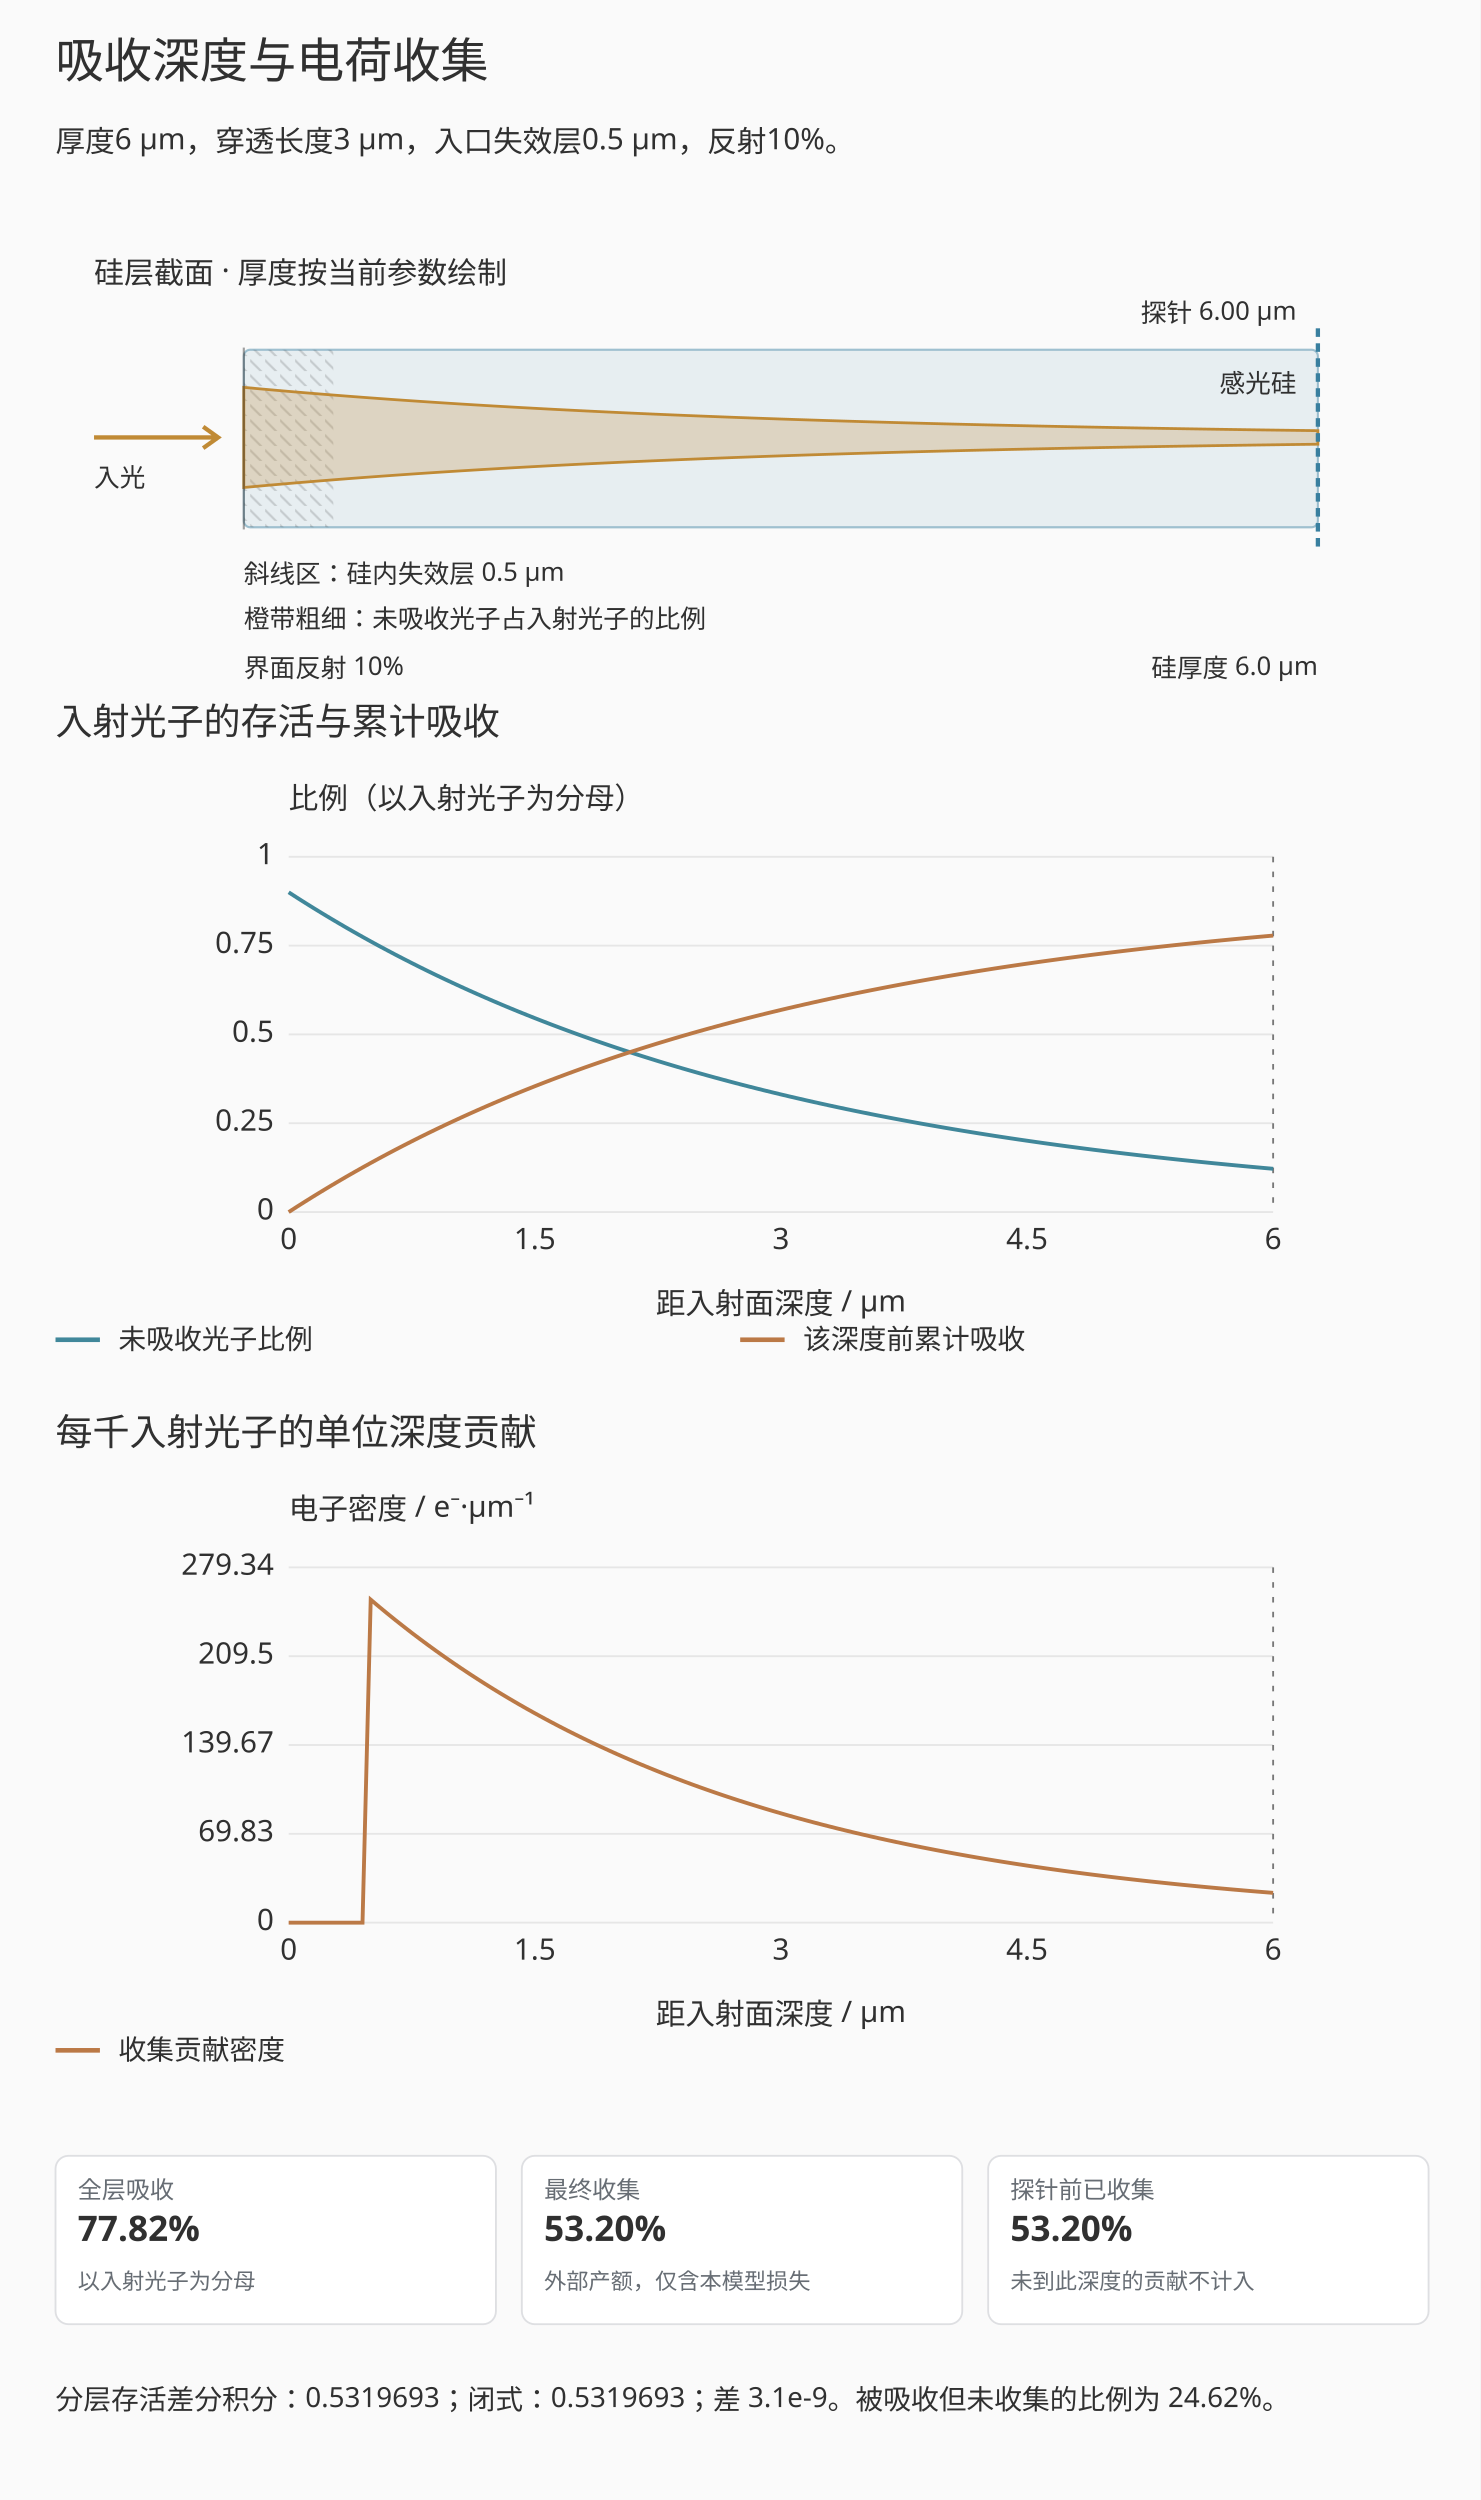
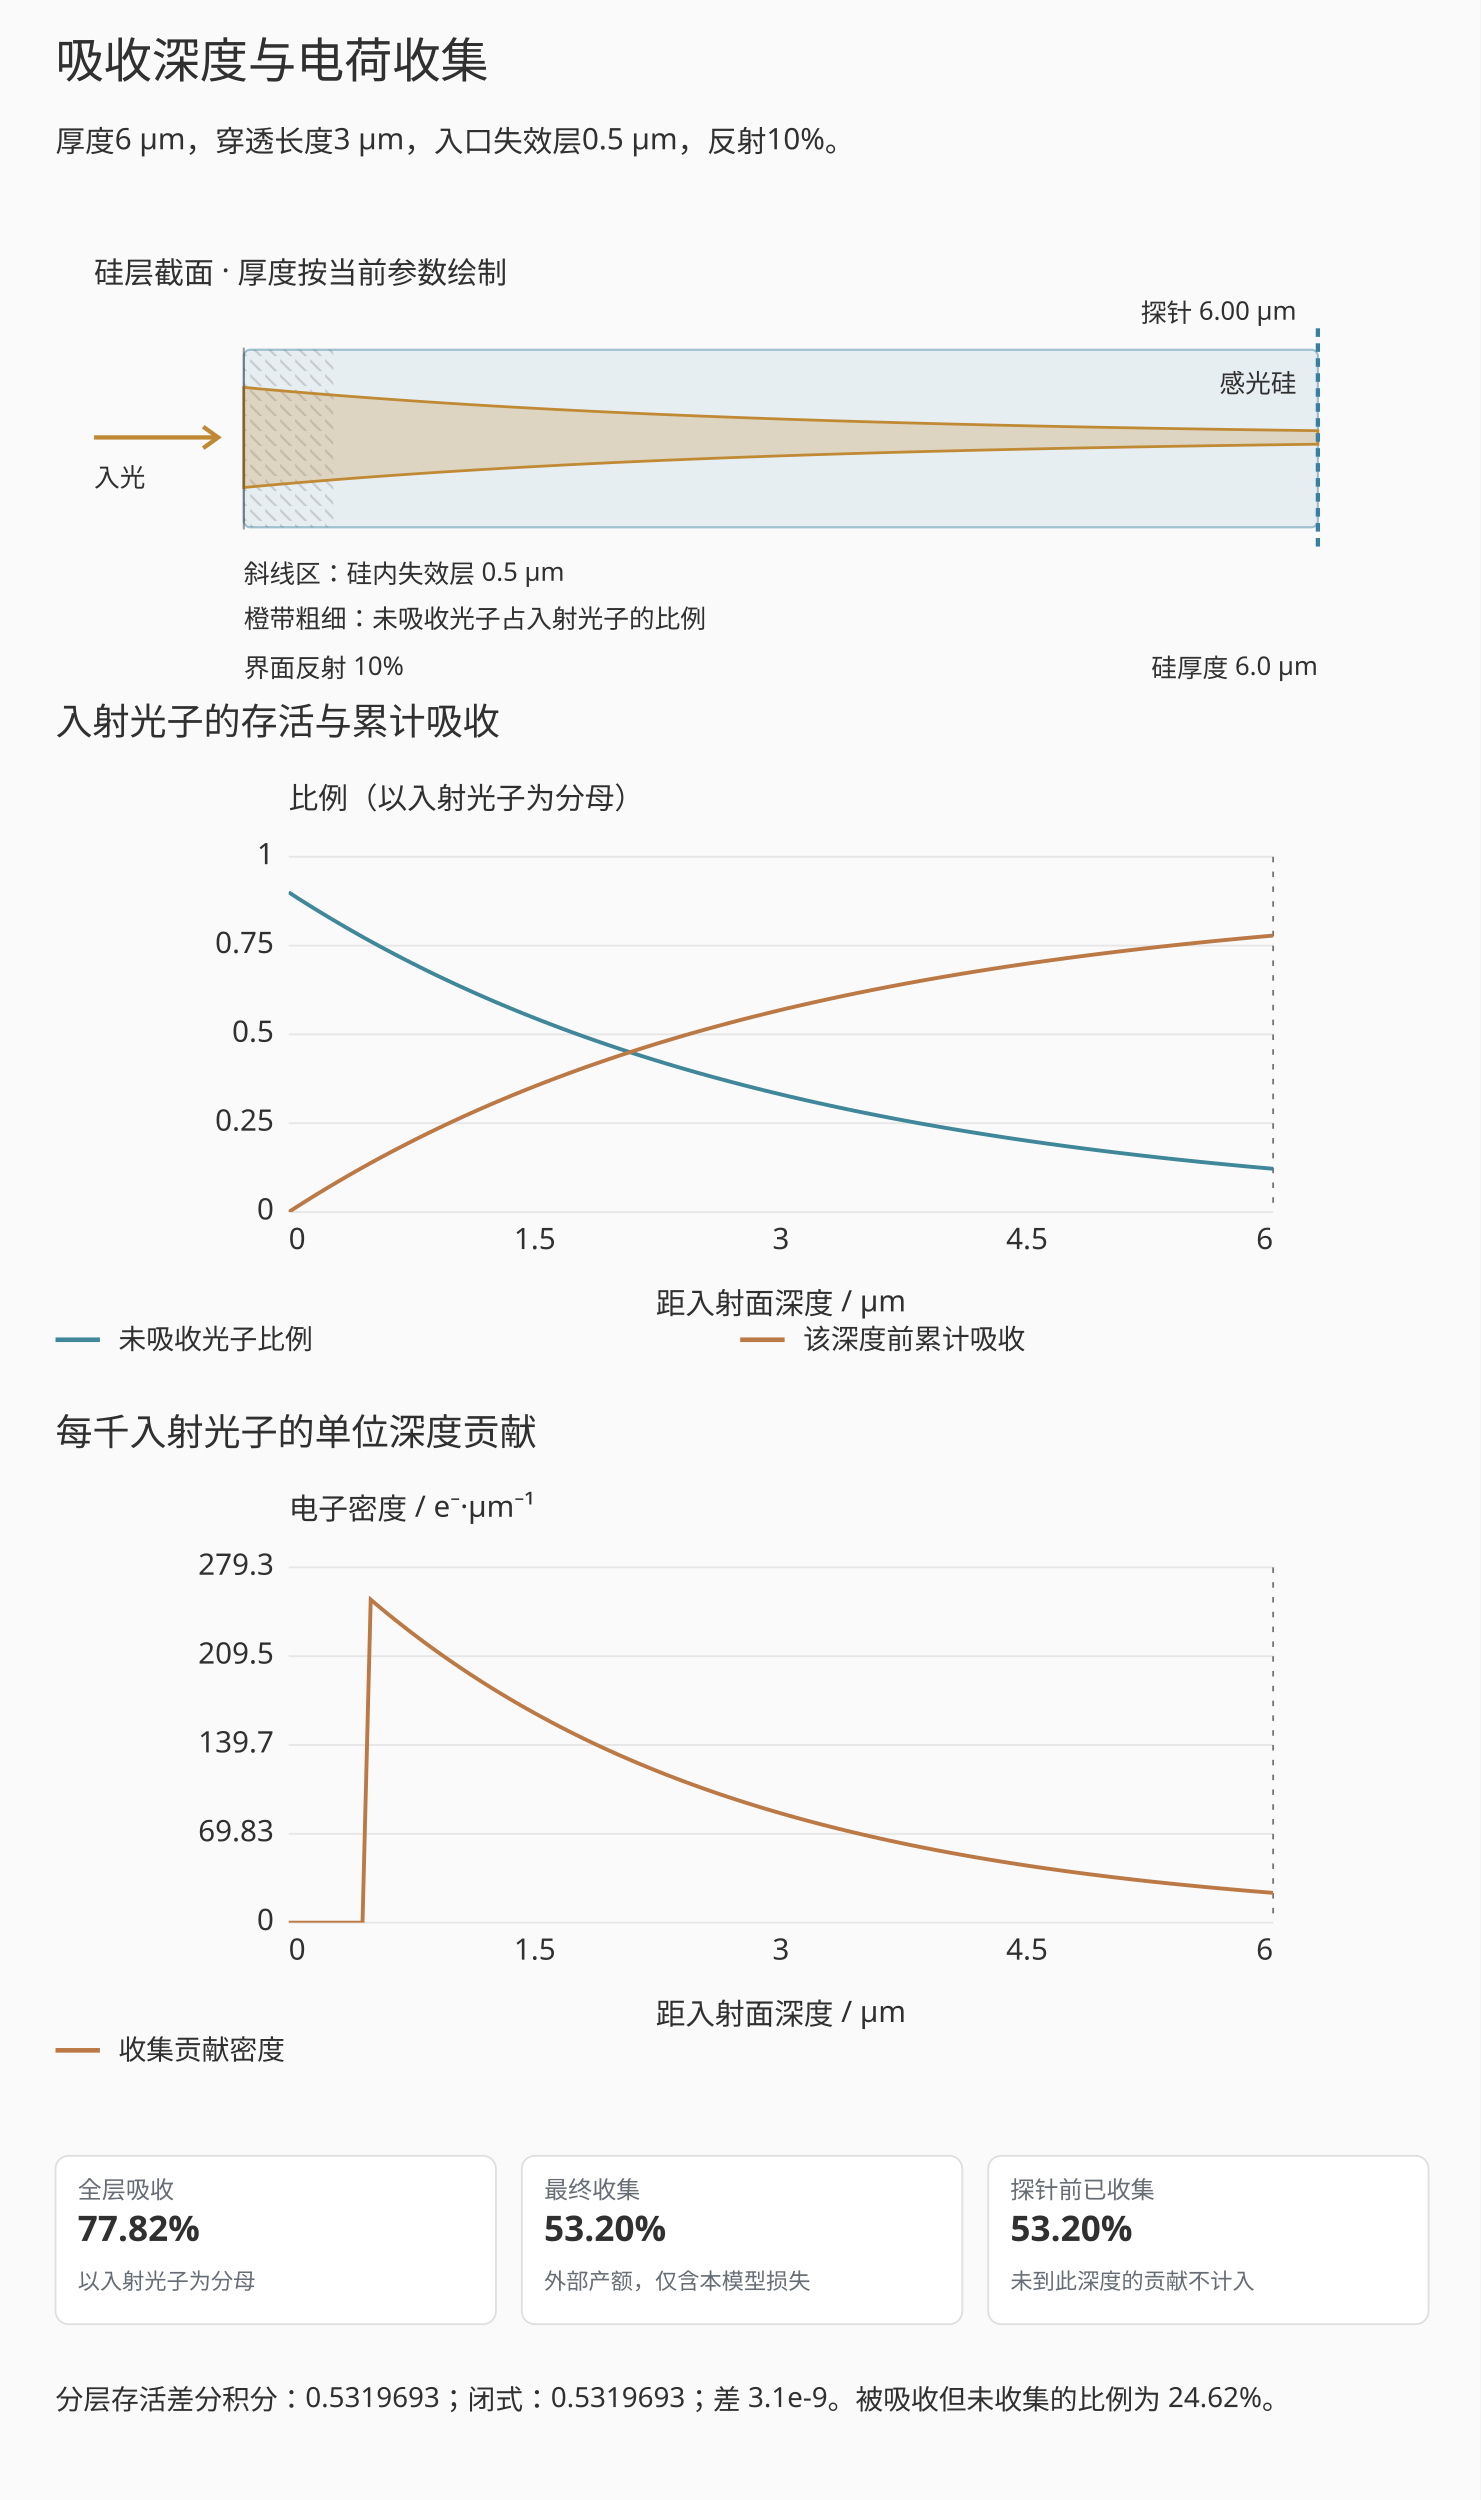
<svg xmlns="http://www.w3.org/2000/svg" width="800" height="1351" viewBox="0 0 800 1351" role="img" aria-label="互动示意：吸收深度、入口失效层与收集概率的分离" style="color:#303030;fill:currentColor;font:16px sans-serif">
  <style>text{font-family:sans-serif}</style>
  <rect width="800" height="100%" fill="#fafafa" />
  <text x="30" y="42" font-size="26">吸收深度与电荷收集</text>
  <text x="30" y="82">厚度6 μm，穿透长度3 μm，入口失效层0.5 μm，反射10%。</text>
  <svg x="30" y="127" width="740" height="250" class="drawing" viewBox="0 0 640 215" role="img" aria-label="硅层厚度、入口失效层与随深度衰减的未吸收光子比例">
    <defs>
      <pattern id="dead-layer" width="7" height="7" patternUnits="userSpaceOnUse">
        <path d="M-1 1L6 8M6-6L13 1" stroke="currentColor" stroke-opacity=".18" />
      </pattern>
    </defs>
    <text x="18" y="22" style="font-size:14px">硅层截面 · 厚度按当前参数绘制</text>
    <rect x="88" y="53" width="502" height="83" rx="3" fill="#4b8ba9" fill-opacity=".11" stroke="#4b8ba9" stroke-opacity=".5" />
    <rect x="88" y="53" width="41.833" height="83" fill="url(#dead-layer)" />
    <path d="M88 70.6 L94.275 71.178 L100.55 71.741 L106.825 72.291 L113.1 72.827 L119.375 73.35 L125.65 73.859 L131.925 74.357 L138.2 74.842 L144.475 75.315 L150.75 75.776 L157.025 76.226 L163.3 76.665 L169.575 77.093 L175.85 77.51 L182.125 77.917 L188.4 78.315 L194.675 78.702 L200.95 79.08 L207.225 79.448 L213.5 79.807 L219.775 80.158 L226.05 80.499 L232.325 80.833 L238.6 81.158 L244.875 81.475 L251.15 81.784 L257.425 82.086 L263.7 82.38 L269.975 82.667 L276.25 82.947 L282.525 83.22 L288.8 83.486 L295.075 83.745 L301.35 83.998 L307.625 84.245 L313.9 84.486 L320.175 84.721 L326.45 84.95 L332.725 85.174 L339 85.392 L345.275 85.604 L351.55 85.811 L357.825 86.014 L364.1 86.211 L370.375 86.403 L376.65 86.591 L382.925 86.774 L389.2 86.952 L395.475 87.126 L401.75 87.296 L408.025 87.461 L414.3 87.623 L420.575 87.78 L426.85 87.934 L433.125 88.084 L439.4 88.23 L445.675 88.372 L451.95 88.511 L458.225 88.647 L464.5 88.779 L470.775 88.908 L477.05 89.033 L483.325 89.156 L489.6 89.276 L495.875 89.392 L502.15 89.506 L508.425 89.617 L514.7 89.725 L520.975 89.831 L527.25 89.934 L533.525 90.034 L539.8 90.132 L546.075 90.228 L552.35 90.321 L558.625 90.411 L564.9 90.5 L571.175 90.587 L577.45 90.671 L583.725 90.753 L590 90.833L590 97.167 L583.725 97.247 L577.45 97.329 L571.175 97.413 L564.9 97.5 L558.625 97.589 L552.35 97.679 L546.075 97.772 L539.8 97.868 L533.525 97.966 L527.25 98.066 L520.975 98.169 L514.7 98.275 L508.425 98.383 L502.15 98.494 L495.875 98.608 L489.6 98.724 L483.325 98.844 L477.05 98.967 L470.775 99.092 L464.5 99.221 L458.225 99.353 L451.95 99.489 L445.675 99.628 L439.4 99.77 L433.125 99.916 L426.85 100.066 L420.575 100.22 L414.3 100.377 L408.025 100.539 L401.75 100.704 L395.475 100.874 L389.2 101.048 L382.925 101.226 L376.65 101.409 L370.375 101.597 L364.1 101.789 L357.825 101.986 L351.55 102.189 L345.275 102.396 L339 102.608 L332.725 102.826 L326.45 103.05 L320.175 103.279 L313.9 103.514 L307.625 103.755 L301.35 104.002 L295.075 104.255 L288.8 104.514 L282.525 104.78 L276.25 105.053 L269.975 105.333 L263.7 105.62 L257.425 105.914 L251.15 106.216 L244.875 106.525 L238.6 106.842 L232.325 107.167 L226.05 107.501 L219.775 107.842 L213.5 108.193 L207.225 108.552 L200.95 108.92 L194.675 109.298 L188.4 109.685 L182.125 110.083 L175.85 110.49 L169.575 110.907 L163.3 111.335 L157.025 111.774 L150.75 112.224 L144.475 112.685 L138.2 113.158 L131.925 113.643 L125.65 114.141 L119.375 114.65 L113.1 115.173 L106.825 115.709 L100.55 116.259 L94.275 116.822 L88 117.4Z" fill="#c08a35" fill-opacity=".25" stroke="#c08a35" stroke-width="1.3" />
    <path d="M18 94H76m-7-5 7 5-7 5" fill="none" stroke="#c08a35" stroke-width="2" />
    <path d="M88 52V137" stroke="currentColor" opacity=".45" />
    <path d="M590 43V145" stroke="#397f9f" stroke-width="2" stroke-dasharray="4 3" />
    <text x="580" y="40" text-anchor="end" style="font-size:12px">探针 6.00 μm</text>
    <text x="18" y="117" style="font-size:12px">入光</text>
    <text x="580" y="73" text-anchor="end" style="font-size:12px">感光硅</text>
    <text x="88" y="162" style="font-size:12px">斜线区：硅内失效层 0.5 μm</text>
    <text x="88" y="183" style="font-size:12px">橙带粗细：未吸收光子占入射光子的比例</text>
    <text x="88" y="206" style="font-size:12px">界面反射 10%</text>
    <text x="590" y="206" text-anchor="end" style="font-size:12px">硅厚度 6.0 μm</text>
  </svg>
  <text x="30" y="397" font-size="20">入射光子的存活与累计吸收</text>
  <svg x="30" y="413" width="740" height="300" role="img" aria-label="入射光子的存活与累计吸收" viewBox="0 0 640 300">
    <path d="M76,242H608" stroke="currentColor" opacity=".10" />
    <text x="68" y="246" text-anchor="end">0</text>
-     <text x="76" y="262" text-anchor="middle">0</text>
+     <text x="76" y="262" text-anchor="start">0</text>
    <path d="M76,194H608" stroke="currentColor" opacity=".10" />
    <text x="68" y="198" text-anchor="end">0.25</text>
    <text x="209" y="262" text-anchor="middle">1.5</text>
    <path d="M76,146H608" stroke="currentColor" opacity=".10" />
    <text x="68" y="150" text-anchor="end">0.5</text>
    <text x="342" y="262" text-anchor="middle">3</text>
    <path d="M76,98H608" stroke="currentColor" opacity=".10" />
    <text x="68" y="102" text-anchor="end">0.75</text>
    <text x="475" y="262" text-anchor="middle">4.5</text>
    <path d="M76,50H608" stroke="currentColor" opacity=".10" />
    <text x="68" y="54" text-anchor="end">1</text>
-     <text x="608" y="262" text-anchor="middle">6</text>
+     <text x="608" y="262" text-anchor="end">6</text>
    <path d="M608,50V242" stroke="#777" stroke-dasharray="3 5" />
    <text x="608" y="41" text-anchor="middle" />
-     <path d="M76.00,69.20 L80.43,72.06 L84.87,74.87 L89.30,77.63 L93.73,80.34 L98.17,83.02 L102.60,85.64 L107.03,88.23 L111.47,90.77 L115.90,93.27 L120.33,95.73 L124.77,98.15 L129.20,100.52 L133.63,102.86 L138.07,105.16 L142.50,107.42 L146.93,109.65 L151.37,111.84 L155.80,113.99 L160.23,116.10 L164.67,118.18 L169.10,120.23 L173.53,122.24 L177.97,124.22 L182.40,126.17 L186.83,128.08 L191.27,129.97 L195.70,131.82 L200.13,133.64 L204.57,135.43 L209.00,137.19 L213.43,138.92 L217.87,140.63 L222.30,142.30 L226.73,143.95 L231.17,145.57 L235.60,147.17 L240.03,148.73 L244.47,150.27 L248.90,151.79 L253.33,153.28 L257.77,154.75 L262.20,156.19 L266.63,157.61 L271.07,159.00 L275.50,160.38 L279.93,161.72 L284.37,163.05 L288.80,164.36 L293.23,165.64 L297.67,166.90 L302.10,168.14 L306.53,169.36 L310.97,170.56 L315.40,171.74 L319.83,172.91 L324.27,174.05 L328.70,175.17 L333.13,176.28 L337.57,177.36 L342.00,178.43 L346.43,179.48 L350.87,180.51 L355.30,181.53 L359.73,182.53 L364.17,183.51 L368.60,184.48 L373.03,185.43 L377.47,186.37 L381.90,187.29 L386.33,188.19 L390.77,189.08 L395.20,189.95 L399.63,190.81 L404.07,191.66 L408.50,192.49 L412.93,193.31 L417.37,194.12 L421.80,194.91 L426.23,195.68 L430.67,196.45 L435.10,197.20 L439.53,197.94 L443.97,198.67 L448.40,199.39 L452.83,200.09 L457.27,200.79 L461.70,201.47 L466.13,202.14 L470.57,202.80 L475.00,203.44 L479.43,204.08 L483.87,204.71 L488.30,205.32 L492.73,205.93 L497.17,206.53 L501.60,207.11 L506.03,207.69 L510.47,208.26 L514.90,208.81 L519.33,209.36 L523.77,209.90 L528.20,210.43 L532.63,210.95 L537.07,211.47 L541.50,211.97 L545.93,212.47 L550.37,212.96 L554.80,213.44 L559.23,213.91 L563.67,214.37 L568.10,214.83 L572.53,215.28 L576.97,215.72 L581.40,216.15 L585.83,216.58 L590.27,217.00 L594.70,217.42 L599.13,217.82 L603.57,218.22 L608.00,218.61" fill="none" stroke="#40879a" stroke-width="2.1" />
-     <path d="M76.00,242.00 L80.43,239.14 L84.87,236.33 L89.30,233.57 L93.73,230.86 L98.17,228.18 L102.60,225.56 L107.03,222.97 L111.47,220.43 L115.90,217.93 L120.33,215.47 L124.77,213.05 L129.20,210.68 L133.63,208.34 L138.07,206.04 L142.50,203.78 L146.93,201.55 L151.37,199.36 L155.80,197.21 L160.23,195.10 L164.67,193.02 L169.10,190.97 L173.53,188.96 L177.97,186.98 L182.40,185.03 L186.83,183.12 L191.27,181.23 L195.70,179.38 L200.13,177.56 L204.57,175.77 L209.00,174.01 L213.43,172.28 L217.87,170.57 L222.30,168.90 L226.73,167.25 L231.17,165.63 L235.60,164.03 L240.03,162.47 L244.47,160.93 L248.90,159.41 L253.33,157.92 L257.77,156.45 L262.20,155.01 L266.63,153.59 L271.07,152.20 L275.50,150.82 L279.93,149.48 L284.37,148.15 L288.80,146.84 L293.23,145.56 L297.67,144.30 L302.10,143.06 L306.53,141.84 L310.97,140.64 L315.40,139.46 L319.83,138.29 L324.27,137.15 L328.70,136.03 L333.13,134.92 L337.57,133.84 L342.00,132.77 L346.43,131.72 L350.87,130.69 L355.30,129.67 L359.73,128.67 L364.17,127.69 L368.60,126.72 L373.03,125.77 L377.47,124.83 L381.90,123.91 L386.33,123.01 L390.77,122.12 L395.20,121.25 L399.63,120.39 L404.07,119.54 L408.50,118.71 L412.93,117.89 L417.37,117.08 L421.80,116.29 L426.23,115.52 L430.67,114.75 L435.10,114.00 L439.53,113.26 L443.97,112.53 L448.40,111.81 L452.83,111.11 L457.27,110.41 L461.70,109.73 L466.13,109.06 L470.57,108.40 L475.00,107.76 L479.43,107.12 L483.87,106.49 L488.30,105.88 L492.73,105.27 L497.17,104.67 L501.60,104.09 L506.03,103.51 L510.47,102.94 L514.90,102.39 L519.33,101.84 L523.77,101.30 L528.20,100.77 L532.63,100.25 L537.07,99.73 L541.50,99.23 L545.93,98.73 L550.37,98.24 L554.80,97.76 L559.23,97.29 L563.67,96.83 L568.10,96.37 L572.53,95.92 L576.97,95.48 L581.40,95.05 L585.83,94.62 L590.27,94.20 L594.70,93.78 L599.13,93.38 L603.57,92.98 L608.00,92.59" fill="none" stroke="#bb7946" stroke-width="2.1" />
+     <svg x="76" y="50" width="532" height="192" viewBox="76 50 532 192" overflow="hidden" data-plot-field="true" style="width:532px;height:192px;overflow:hidden">
+       <path d="M76.00,69.20 L80.43,72.06 L84.87,74.87 L89.30,77.63 L93.73,80.34 L98.17,83.02 L102.60,85.64 L107.03,88.23 L111.47,90.77 L115.90,93.27 L120.33,95.73 L124.77,98.15 L129.20,100.52 L133.63,102.86 L138.07,105.16 L142.50,107.42 L146.93,109.65 L151.37,111.84 L155.80,113.99 L160.23,116.10 L164.67,118.18 L169.10,120.23 L173.53,122.24 L177.97,124.22 L182.40,126.17 L186.83,128.08 L191.27,129.97 L195.70,131.82 L200.13,133.64 L204.57,135.43 L209.00,137.19 L213.43,138.92 L217.87,140.63 L222.30,142.30 L226.73,143.95 L231.17,145.57 L235.60,147.17 L240.03,148.73 L244.47,150.27 L248.90,151.79 L253.33,153.28 L257.77,154.75 L262.20,156.19 L266.63,157.61 L271.07,159.00 L275.50,160.38 L279.93,161.72 L284.37,163.05 L288.80,164.36 L293.23,165.64 L297.67,166.90 L302.10,168.14 L306.53,169.36 L310.97,170.56 L315.40,171.74 L319.83,172.91 L324.27,174.05 L328.70,175.17 L333.13,176.28 L337.57,177.36 L342.00,178.43 L346.43,179.48 L350.87,180.51 L355.30,181.53 L359.73,182.53 L364.17,183.51 L368.60,184.48 L373.03,185.43 L377.47,186.37 L381.90,187.29 L386.33,188.19 L390.77,189.08 L395.20,189.95 L399.63,190.81 L404.07,191.66 L408.50,192.49 L412.93,193.31 L417.37,194.12 L421.80,194.91 L426.23,195.68 L430.67,196.45 L435.10,197.20 L439.53,197.94 L443.97,198.67 L448.40,199.39 L452.83,200.09 L457.27,200.79 L461.70,201.47 L466.13,202.14 L470.57,202.80 L475.00,203.44 L479.43,204.08 L483.87,204.71 L488.30,205.32 L492.73,205.93 L497.17,206.53 L501.60,207.11 L506.03,207.69 L510.47,208.26 L514.90,208.81 L519.33,209.36 L523.77,209.90 L528.20,210.43 L532.63,210.95 L537.07,211.47 L541.50,211.97 L545.93,212.47 L550.37,212.96 L554.80,213.44 L559.23,213.91 L563.67,214.37 L568.10,214.83 L572.53,215.28 L576.97,215.72 L581.40,216.15 L585.83,216.58 L590.27,217.00 L594.70,217.42 L599.13,217.82 L603.57,218.22 L608.00,218.61" fill="none" stroke="#40879a" stroke-width="2.1" />
+       <path d="M76.00,242.00 L80.43,239.14 L84.87,236.33 L89.30,233.57 L93.73,230.86 L98.17,228.18 L102.60,225.56 L107.03,222.97 L111.47,220.43 L115.90,217.93 L120.33,215.47 L124.77,213.05 L129.20,210.68 L133.63,208.34 L138.07,206.04 L142.50,203.78 L146.93,201.55 L151.37,199.36 L155.80,197.21 L160.23,195.10 L164.67,193.02 L169.10,190.97 L173.53,188.96 L177.97,186.98 L182.40,185.03 L186.83,183.12 L191.27,181.23 L195.70,179.38 L200.13,177.56 L204.57,175.77 L209.00,174.01 L213.43,172.28 L217.87,170.57 L222.30,168.90 L226.73,167.25 L231.17,165.63 L235.60,164.03 L240.03,162.47 L244.47,160.93 L248.90,159.41 L253.33,157.92 L257.77,156.45 L262.20,155.01 L266.63,153.59 L271.07,152.20 L275.50,150.82 L279.93,149.48 L284.37,148.15 L288.80,146.84 L293.23,145.56 L297.67,144.30 L302.10,143.06 L306.53,141.84 L310.97,140.64 L315.40,139.46 L319.83,138.29 L324.27,137.15 L328.70,136.03 L333.13,134.92 L337.57,133.84 L342.00,132.77 L346.43,131.72 L350.87,130.69 L355.30,129.67 L359.73,128.67 L364.17,127.69 L368.60,126.72 L373.03,125.77 L377.47,124.83 L381.90,123.91 L386.33,123.01 L390.77,122.12 L395.20,121.25 L399.63,120.39 L404.07,119.54 L408.50,118.71 L412.93,117.89 L417.37,117.08 L421.80,116.29 L426.23,115.52 L430.67,114.75 L435.10,114.00 L439.53,113.26 L443.97,112.53 L448.40,111.81 L452.83,111.11 L457.27,110.41 L461.70,109.73 L466.13,109.06 L470.57,108.40 L475.00,107.76 L479.43,107.12 L483.87,106.49 L488.30,105.88 L492.73,105.27 L497.17,104.67 L501.60,104.09 L506.03,103.51 L510.47,102.94 L514.90,102.39 L519.33,101.84 L523.77,101.30 L528.20,100.77 L532.63,100.25 L537.07,99.73 L541.50,99.23 L545.93,98.73 L550.37,98.24 L554.80,97.76 L559.23,97.29 L563.67,96.83 L568.10,96.37 L572.53,95.92 L576.97,95.48 L581.40,95.05 L585.83,94.62 L590.27,94.20 L594.70,93.78 L599.13,93.38 L603.57,92.98 L608.00,92.59" fill="none" stroke="#bb7946" stroke-width="2.1" />
+     </svg>
    <text x="76" y="24">比例（以入射光子为分母）</text>
    <text x="342" y="297" text-anchor="middle">距入射面深度 / μm</text>
  </svg>
  <path d="M30,724h24" fill="none" stroke="#40879a" stroke-width="2.5" />
  <text x="64" y="729" font-size="15">未吸收光子比例</text>
  <path d="M400,724h24" fill="none" stroke="#bb7946" stroke-width="2.5" />
  <text x="434" y="729" font-size="15">该深度前累计吸收</text>
  <text x="30" y="781" font-size="20">每千入射光子的单位深度贡献</text>
  <svg x="30" y="797" width="740" height="300" role="img" aria-label="每千入射光子的单位深度贡献" viewBox="0 0 640 300">
    <path d="M76,242H608" stroke="currentColor" opacity=".10" />
    <text x="68" y="246" text-anchor="end">0</text>
-     <text x="76" y="262" text-anchor="middle">0</text>
+     <text x="76" y="262" text-anchor="start">0</text>
    <path d="M76,194H608" stroke="currentColor" opacity=".10" />
    <text x="68" y="198" text-anchor="end">69.83</text>
    <text x="209" y="262" text-anchor="middle">1.5</text>
    <path d="M76,146H608" stroke="currentColor" opacity=".10" />
-     <text x="68" y="150" text-anchor="end">139.67</text>
+     <text x="68" y="150" text-anchor="end">139.7</text>
    <text x="342" y="262" text-anchor="middle">3</text>
    <path d="M76,98H608" stroke="currentColor" opacity=".10" />
    <text x="68" y="102" text-anchor="end">209.5</text>
    <text x="475" y="262" text-anchor="middle">4.5</text>
    <path d="M76,50H608" stroke="currentColor" opacity=".10" />
-     <text x="68" y="54" text-anchor="end">279.34</text>
-     <text x="608" y="262" text-anchor="middle">6</text>
+     <text x="68" y="54" text-anchor="end">279.3</text>
+     <text x="608" y="262" text-anchor="end">6</text>
    <path d="M608,50V242" stroke="#777" stroke-dasharray="3 5" />
    <text x="608" y="41" text-anchor="middle" />
-     <path d="M76.00,242.00 L80.43,242.00 L84.87,242.00 L89.30,242.00 L93.73,242.00 L98.17,242.00 L102.60,242.00 L107.03,242.00 L111.47,242.00 L115.90,242.00 L120.33,67.45 L124.77,71.20 L129.20,74.86 L133.63,78.44 L138.07,81.94 L142.50,85.38 L146.93,88.73 L151.37,92.02 L155.80,95.23 L160.23,98.38 L164.67,101.46 L169.10,104.47 L173.53,107.42 L177.97,110.30 L182.40,113.12 L186.83,115.89 L191.27,118.59 L195.70,121.23 L200.13,123.82 L204.57,126.36 L209.00,128.83 L213.43,131.26 L217.87,133.63 L222.30,135.96 L226.73,138.23 L231.17,140.45 L235.60,142.63 L240.03,144.76 L244.47,146.84 L248.90,148.88 L253.33,150.88 L257.77,152.83 L262.20,154.74 L266.63,156.61 L271.07,158.44 L275.50,160.23 L279.93,161.99 L284.37,163.70 L288.80,165.38 L293.23,167.02 L297.67,168.63 L302.10,170.20 L306.53,171.74 L310.97,173.25 L315.40,174.72 L319.83,176.16 L324.27,177.57 L328.70,178.95 L333.13,180.31 L337.57,181.63 L342.00,182.92 L346.43,184.19 L350.87,185.43 L355.30,186.64 L359.73,187.83 L364.17,188.99 L368.60,190.12 L373.03,191.24 L377.47,192.32 L381.90,193.39 L386.33,194.43 L390.77,195.45 L395.20,196.45 L399.63,197.42 L404.07,198.38 L408.50,199.31 L412.93,200.23 L417.37,201.13 L421.80,202.00 L426.23,202.86 L430.67,203.70 L435.10,204.52 L439.53,205.32 L443.97,206.11 L448.40,206.88 L452.83,207.63 L457.27,208.37 L461.70,209.09 L466.13,209.79 L470.57,210.48 L475.00,211.16 L479.43,211.82 L483.87,212.47 L488.30,213.10 L492.73,213.72 L497.17,214.33 L501.60,214.92 L506.03,215.50 L510.47,216.07 L514.90,216.62 L519.33,217.17 L523.77,217.70 L528.20,218.22 L532.63,218.73 L537.07,219.23 L541.50,219.72 L545.93,220.19 L550.37,220.66 L554.80,221.12 L559.23,221.57 L563.67,222.00 L568.10,222.43 L572.53,222.85 L576.97,223.26 L581.40,223.66 L585.83,224.06 L590.27,224.44 L594.70,224.82 L599.13,225.19 L603.57,225.55 L608.00,225.90" fill="none" stroke="#bb7946" stroke-width="2.1" />
+     <svg x="76" y="50" width="532" height="192" viewBox="76 50 532 192" overflow="hidden" data-plot-field="true" style="width:532px;height:192px;overflow:hidden">
+       <path d="M76.00,242.00 L80.43,242.00 L84.87,242.00 L89.30,242.00 L93.73,242.00 L98.17,242.00 L102.60,242.00 L107.03,242.00 L111.47,242.00 L115.90,242.00 L120.33,67.45 L124.77,71.20 L129.20,74.86 L133.63,78.44 L138.07,81.94 L142.50,85.38 L146.93,88.73 L151.37,92.02 L155.80,95.23 L160.23,98.38 L164.67,101.46 L169.10,104.47 L173.53,107.42 L177.97,110.30 L182.40,113.12 L186.83,115.89 L191.27,118.59 L195.70,121.23 L200.13,123.82 L204.57,126.36 L209.00,128.83 L213.43,131.26 L217.87,133.63 L222.30,135.96 L226.73,138.23 L231.17,140.45 L235.60,142.63 L240.03,144.76 L244.47,146.84 L248.90,148.88 L253.33,150.88 L257.77,152.83 L262.20,154.74 L266.63,156.61 L271.07,158.44 L275.50,160.23 L279.93,161.99 L284.37,163.70 L288.80,165.38 L293.23,167.02 L297.67,168.63 L302.10,170.20 L306.53,171.74 L310.97,173.25 L315.40,174.72 L319.83,176.16 L324.27,177.57 L328.70,178.95 L333.13,180.31 L337.57,181.63 L342.00,182.92 L346.43,184.19 L350.87,185.43 L355.30,186.64 L359.73,187.83 L364.17,188.99 L368.60,190.12 L373.03,191.24 L377.47,192.32 L381.90,193.39 L386.33,194.43 L390.77,195.45 L395.20,196.45 L399.63,197.42 L404.07,198.38 L408.50,199.31 L412.93,200.23 L417.37,201.13 L421.80,202.00 L426.23,202.86 L430.67,203.70 L435.10,204.52 L439.53,205.32 L443.97,206.11 L448.40,206.88 L452.83,207.63 L457.27,208.37 L461.70,209.09 L466.13,209.79 L470.57,210.48 L475.00,211.16 L479.43,211.82 L483.87,212.47 L488.30,213.10 L492.73,213.72 L497.17,214.33 L501.60,214.92 L506.03,215.50 L510.47,216.07 L514.90,216.62 L519.33,217.17 L523.77,217.70 L528.20,218.22 L532.63,218.73 L537.07,219.23 L541.50,219.72 L545.93,220.19 L550.37,220.66 L554.80,221.12 L559.23,221.57 L563.67,222.00 L568.10,222.43 L572.53,222.85 L576.97,223.26 L581.40,223.66 L585.83,224.06 L590.27,224.44 L594.70,224.82 L599.13,225.19 L603.57,225.55 L608.00,225.90" fill="none" stroke="#bb7946" stroke-width="2.1" />
+     </svg>
    <text x="76" y="24">电子密度 / e⁻·μm⁻¹</text>
    <text x="342" y="297" text-anchor="middle">距入射面深度 / μm</text>
  </svg>
  <path d="M30,1108h24" fill="none" stroke="#bb7946" stroke-width="2.5" />
  <text x="64" y="1113" font-size="15">收集贡献密度</text>
  <rect x="30" y="1165" width="238" height="91" rx="7" fill="#fff" stroke="#dedfe2" />
  <text x="42" y="1188" font-size="13" fill="#676d74">全层吸收</text>
  <text x="42" y="1211" font-size="19" font-weight="600">77.82%</text>
  <text x="42" y="1237" font-size="12" fill="#676d74">以入射光子为分母</text>
  <rect x="282" y="1165" width="238" height="91" rx="7" fill="#fff" stroke="#dedfe2" />
  <text x="294" y="1188" font-size="13" fill="#676d74">最终收集</text>
  <text x="294" y="1211" font-size="19" font-weight="600">53.20%</text>
  <text x="294" y="1237" font-size="12" fill="#676d74">外部产额，仅含本模型损失</text>
  <rect x="534" y="1165" width="238" height="91" rx="7" fill="#fff" stroke="#dedfe2" />
  <text x="546" y="1188" font-size="13" fill="#676d74">探针前已收集</text>
  <text x="546" y="1211" font-size="19" font-weight="600">53.20%</text>
  <text x="546" y="1237" font-size="12" fill="#676d74">未到此深度的贡献不计入</text>
  <text x="30" y="1302" font-size="15">分层存活差分积分：0.5319693；闭式：0.5319693；差 3.1e-9。被吸收但未收集的比例为 24.62%。</text>
</svg>
